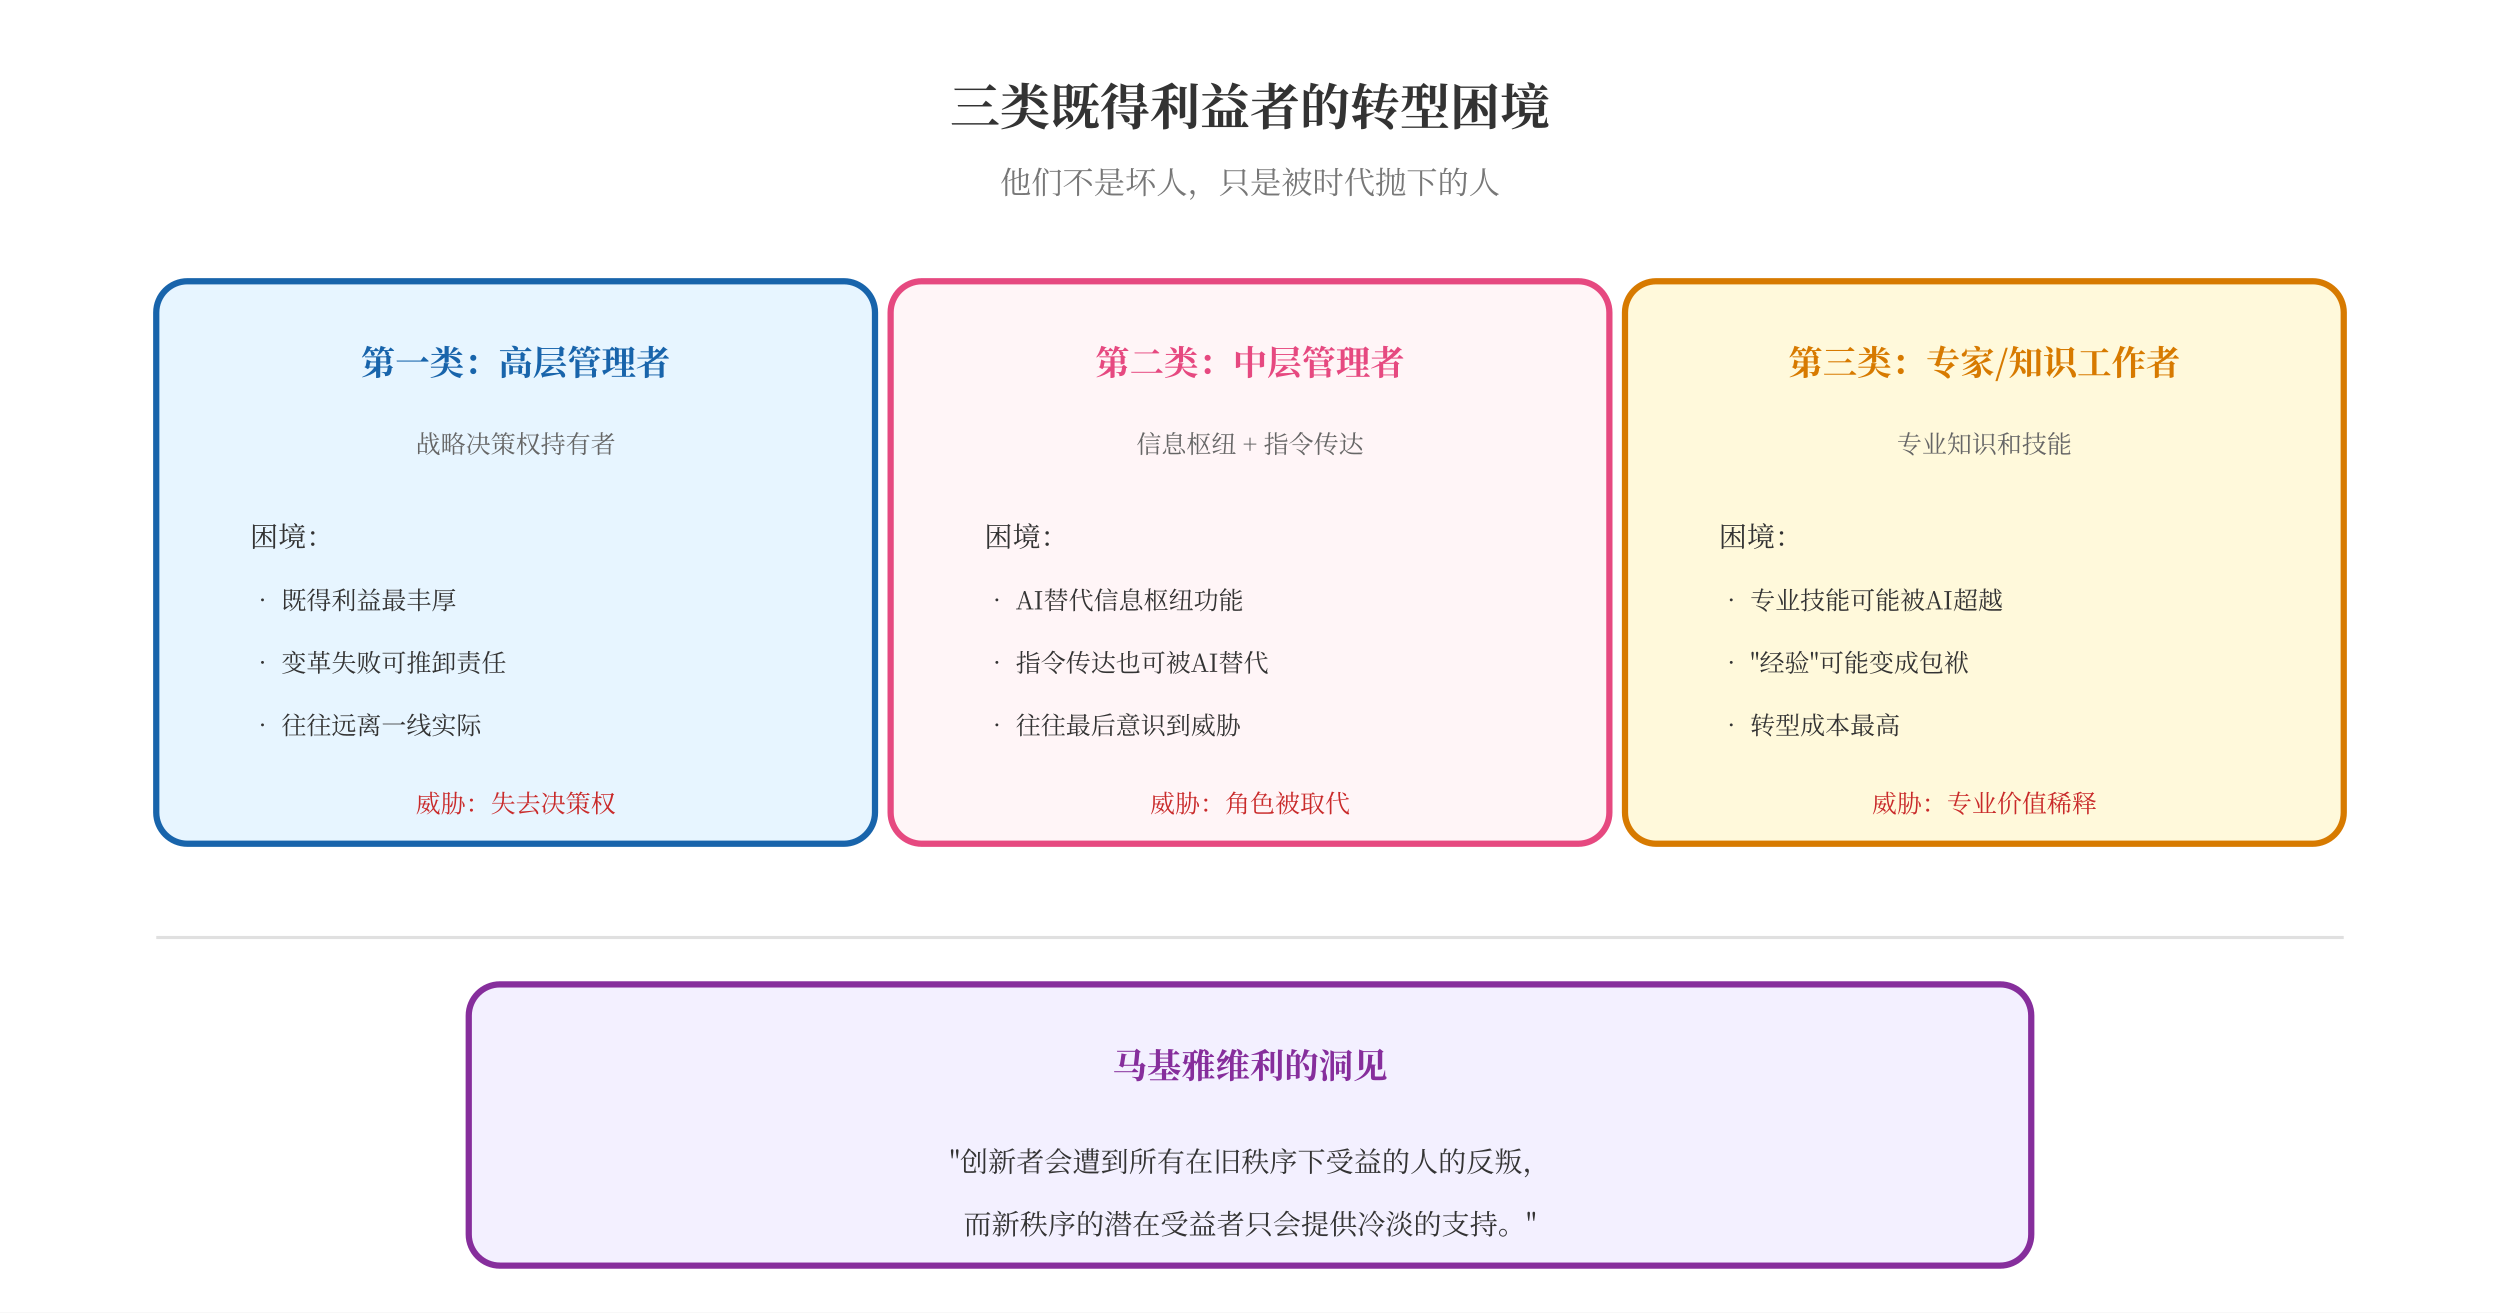
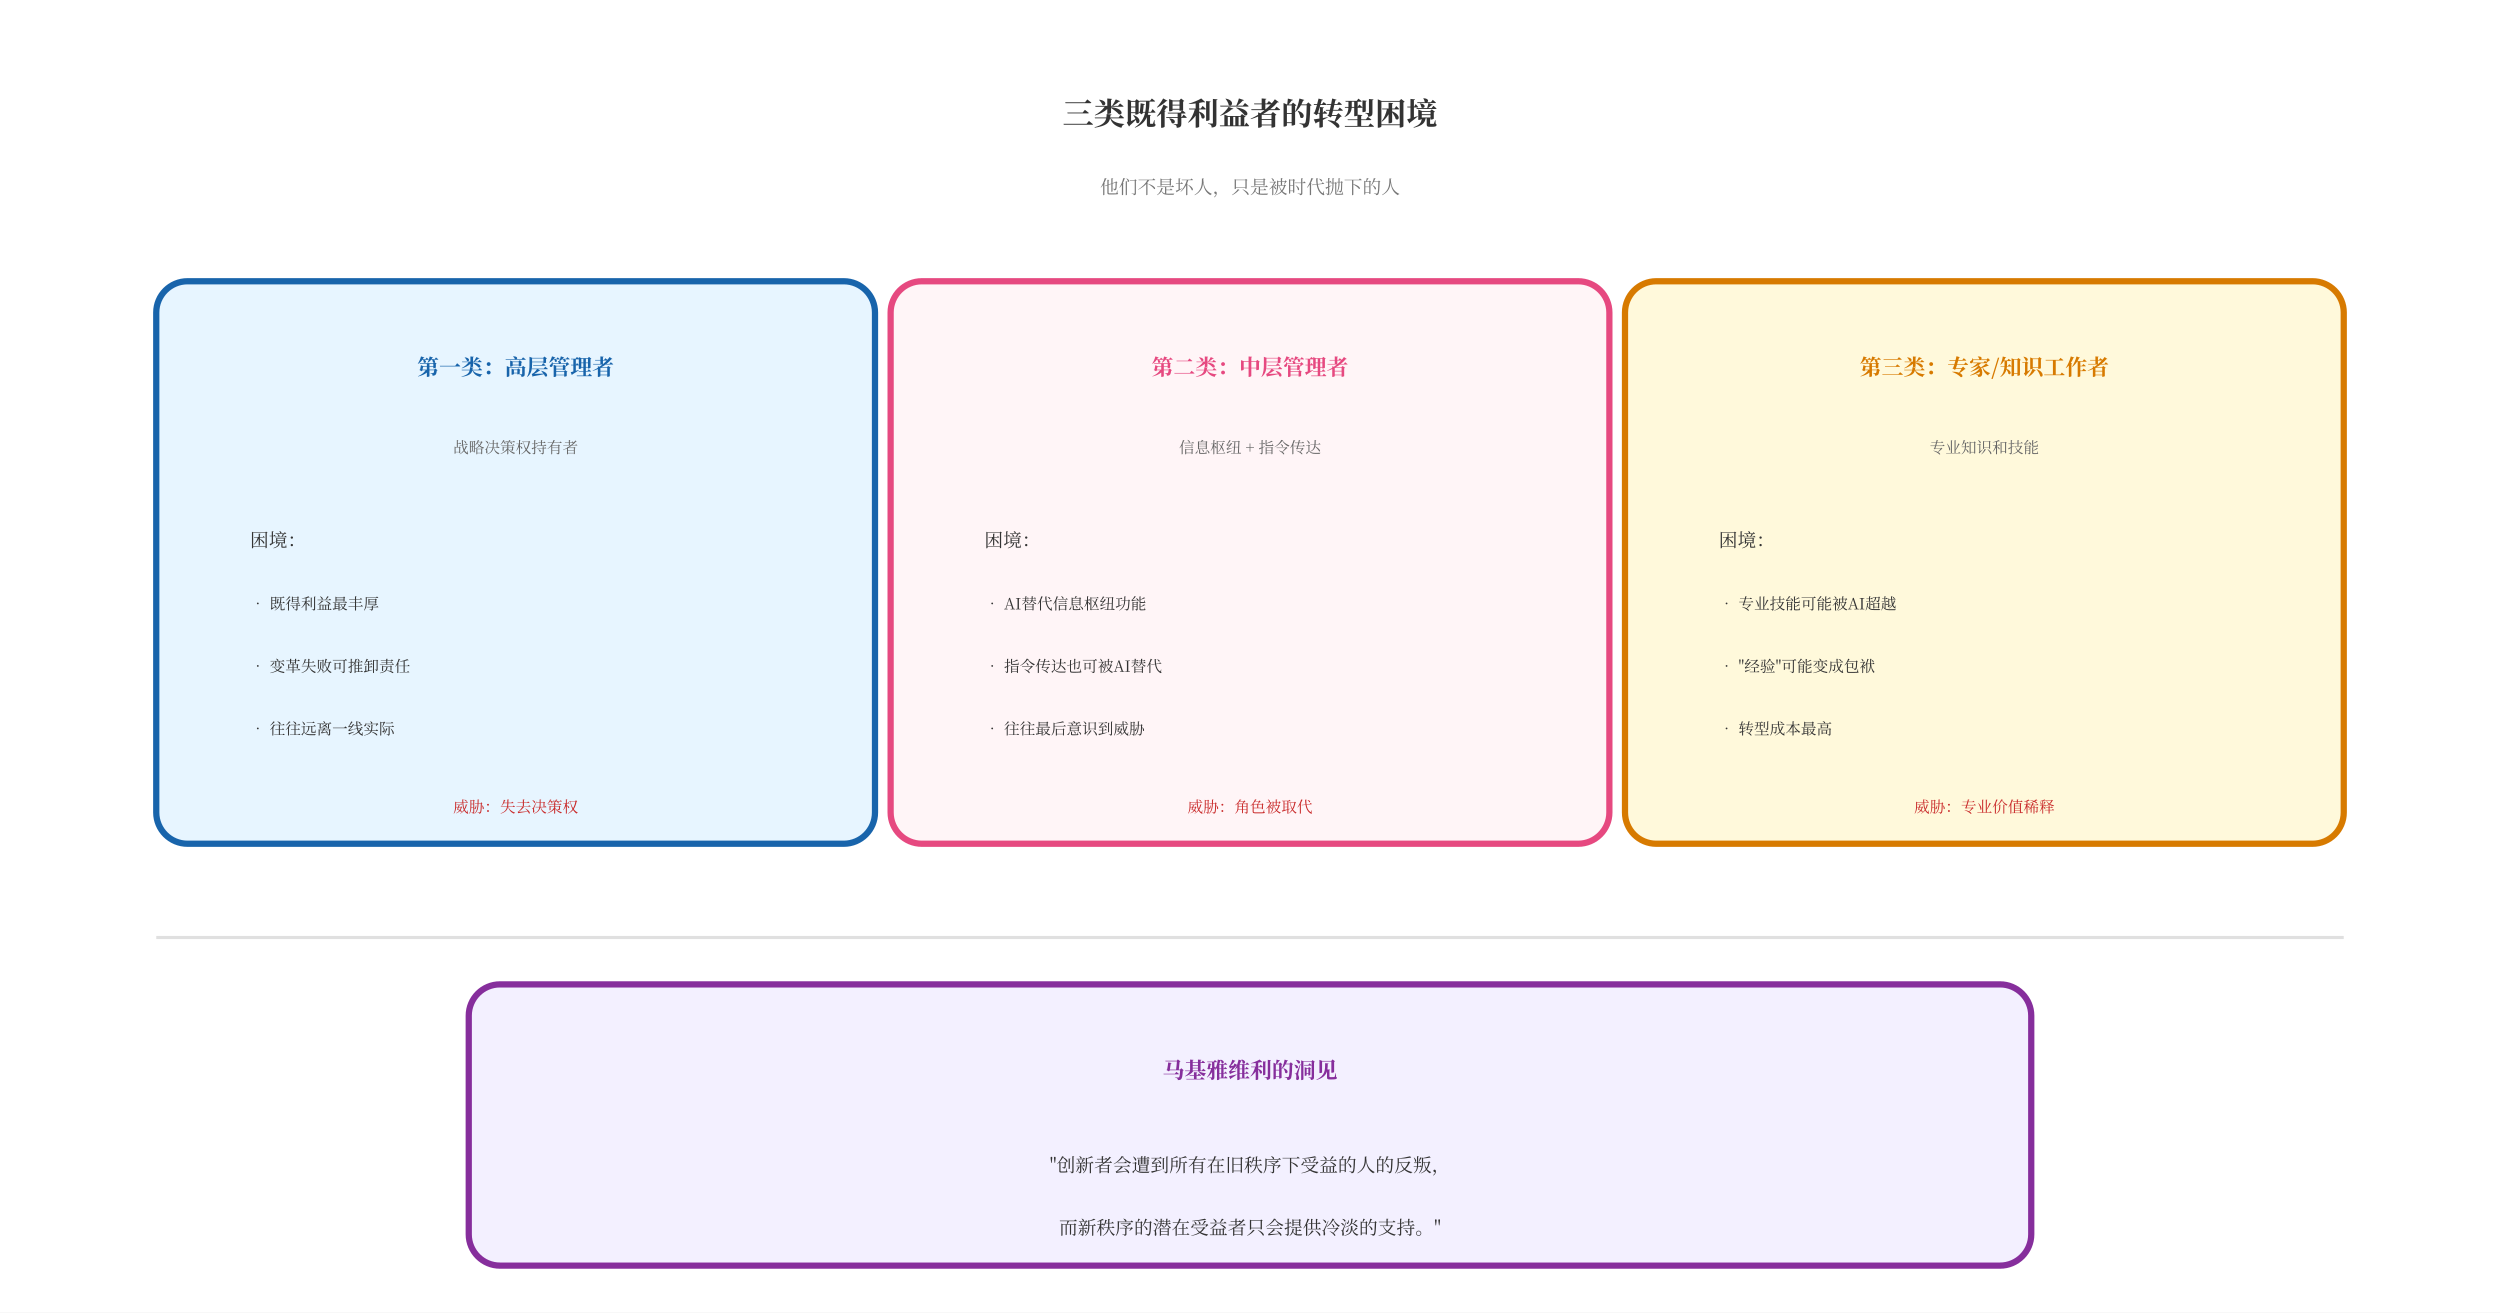
<svg xmlns="http://www.w3.org/2000/svg" viewBox="0 0 800 420" style="font-family: 'Noto Serif CJK SC', serif; background: #fefefe;">
  <rect width="800" height="420" fill="white" />
-   <text x="400" y="40" text-anchor="middle" font-size="16" font-weight="bold" fill="#333">三类既得利益者的转型困境</text>
-   <text x="400" y="62" text-anchor="middle" font-size="10" fill="#777">他们不是坏人，只是被时代抛下的人</text>
+   <text x="400" y="40" text-anchor="middle" font-size="10" font-weight="bold" fill="#333">三类既得利益者的转型困境</text>
+   <text x="400" y="62" text-anchor="middle" font-size="6" fill="#777">他们不是坏人，只是被时代抛下的人</text>
  <rect x="50" y="90" width="230" height="180" rx="10" fill="#e7f5ff" stroke="#1864ab" stroke-width="2" />
-   <text x="165" y="120" text-anchor="middle" font-size="11" font-weight="bold" fill="#1864ab">第一类：高层管理者</text>
-   <text x="165" y="145" text-anchor="middle" font-size="8" fill="#666">战略决策权持有者</text>
-   <text x="80" y="175" font-size="9" fill="#333">困境：</text>
-   <text x="80" y="195" font-size="8" fill="#333">• 既得利益最丰厚</text>
-   <text x="80" y="215" font-size="8" fill="#333">• 变革失败可推卸责任</text>
-   <text x="80" y="235" font-size="8" fill="#333">• 往往远离一线实际</text>
-   <text x="165" y="260" text-anchor="middle" font-size="8" fill="#c92a2a">威胁：失去决策权</text>
+   <text x="165" y="120" text-anchor="middle" font-size="7" font-weight="bold" fill="#1864ab">第一类：高层管理者</text>
+   <text x="165" y="145" text-anchor="middle" font-size="5" fill="#666">战略决策权持有者</text>
+   <text x="80" y="175" font-size="6" fill="#333">困境：</text>
+   <text x="80" y="195" font-size="5" fill="#333">• 既得利益最丰厚</text>
+   <text x="80" y="215" font-size="5" fill="#333">• 变革失败可推卸责任</text>
+   <text x="80" y="235" font-size="5" fill="#333">• 往往远离一线实际</text>
+   <text x="165" y="260" text-anchor="middle" font-size="5" fill="#c92a2a">威胁：失去决策权</text>
  <rect x="285" y="90" width="230" height="180" rx="10" fill="#fff5f7" stroke="#e64980" stroke-width="2" />
-   <text x="400" y="120" text-anchor="middle" font-size="11" font-weight="bold" fill="#e64980">第二类：中层管理者</text>
-   <text x="400" y="145" text-anchor="middle" font-size="8" fill="#666">信息枢纽 + 指令传达</text>
-   <text x="315" y="175" font-size="9" fill="#333">困境：</text>
-   <text x="315" y="195" font-size="8" fill="#333">• AI替代信息枢纽功能</text>
-   <text x="315" y="215" font-size="8" fill="#333">• 指令传达也可被AI替代</text>
-   <text x="315" y="235" font-size="8" fill="#333">• 往往最后意识到威胁</text>
-   <text x="400" y="260" text-anchor="middle" font-size="8" fill="#c92a2a">威胁：角色被取代</text>
+   <text x="400" y="120" text-anchor="middle" font-size="7" font-weight="bold" fill="#e64980">第二类：中层管理者</text>
+   <text x="400" y="145" text-anchor="middle" font-size="5" fill="#666">信息枢纽 + 指令传达</text>
+   <text x="315" y="175" font-size="6" fill="#333">困境：</text>
+   <text x="315" y="195" font-size="5" fill="#333">• AI替代信息枢纽功能</text>
+   <text x="315" y="215" font-size="5" fill="#333">• 指令传达也可被AI替代</text>
+   <text x="315" y="235" font-size="5" fill="#333">• 往往最后意识到威胁</text>
+   <text x="400" y="260" text-anchor="middle" font-size="5" fill="#c92a2a">威胁：角色被取代</text>
  <rect x="520" y="90" width="230" height="180" rx="10" fill="#fff9db" stroke="#d77a00" stroke-width="2" />
-   <text x="635" y="120" text-anchor="middle" font-size="11" font-weight="bold" fill="#d77a00">第三类：专家/知识工作者</text>
-   <text x="635" y="145" text-anchor="middle" font-size="8" fill="#666">专业知识和技能</text>
-   <text x="550" y="175" font-size="9" fill="#333">困境：</text>
-   <text x="550" y="195" font-size="8" fill="#333">• 专业技能可能被AI超越</text>
-   <text x="550" y="215" font-size="8" fill="#333">• "经验"可能变成包袱</text>
-   <text x="550" y="235" font-size="8" fill="#333">• 转型成本最高</text>
-   <text x="635" y="260" text-anchor="middle" font-size="8" fill="#c92a2a">威胁：专业价值稀释</text>
+   <text x="635" y="120" text-anchor="middle" font-size="7" font-weight="bold" fill="#d77a00">第三类：专家/知识工作者</text>
+   <text x="635" y="145" text-anchor="middle" font-size="5" fill="#666">专业知识和技能</text>
+   <text x="550" y="175" font-size="6" fill="#333">困境：</text>
+   <text x="550" y="195" font-size="5" fill="#333">• 专业技能可能被AI超越</text>
+   <text x="550" y="215" font-size="5" fill="#333">• "经验"可能变成包袱</text>
+   <text x="550" y="235" font-size="5" fill="#333">• 转型成本最高</text>
+   <text x="635" y="260" text-anchor="middle" font-size="5" fill="#c92a2a">威胁：专业价值稀释</text>
  <line x1="50" y1="300" x2="750" y2="300" stroke="#e0e0e0" stroke-width="1" />
  <rect x="150" y="315" width="500" height="90" rx="10" fill="#f3f0ff" stroke="#862e9c" stroke-width="2" />
-   <text x="400" y="345" text-anchor="middle" font-size="11" font-weight="bold" fill="#862e9c">马基雅维利的洞见</text>
-   <text x="400" y="375" text-anchor="middle" font-size="9" fill="#333">"创新者会遭到所有在旧秩序下受益的人的反叛，</text>
-   <text x="400" y="395" text-anchor="middle" font-size="9" fill="#333">而新秩序的潜在受益者只会提供冷淡的支持。"</text>
+   <text x="400" y="345" text-anchor="middle" font-size="7" font-weight="bold" fill="#862e9c">马基雅维利的洞见</text>
+   <text x="400" y="375" text-anchor="middle" font-size="6" fill="#333">"创新者会遭到所有在旧秩序下受益的人的反叛，</text>
+   <text x="400" y="395" text-anchor="middle" font-size="6" fill="#333">而新秩序的潜在受益者只会提供冷淡的支持。"</text>
</svg>
